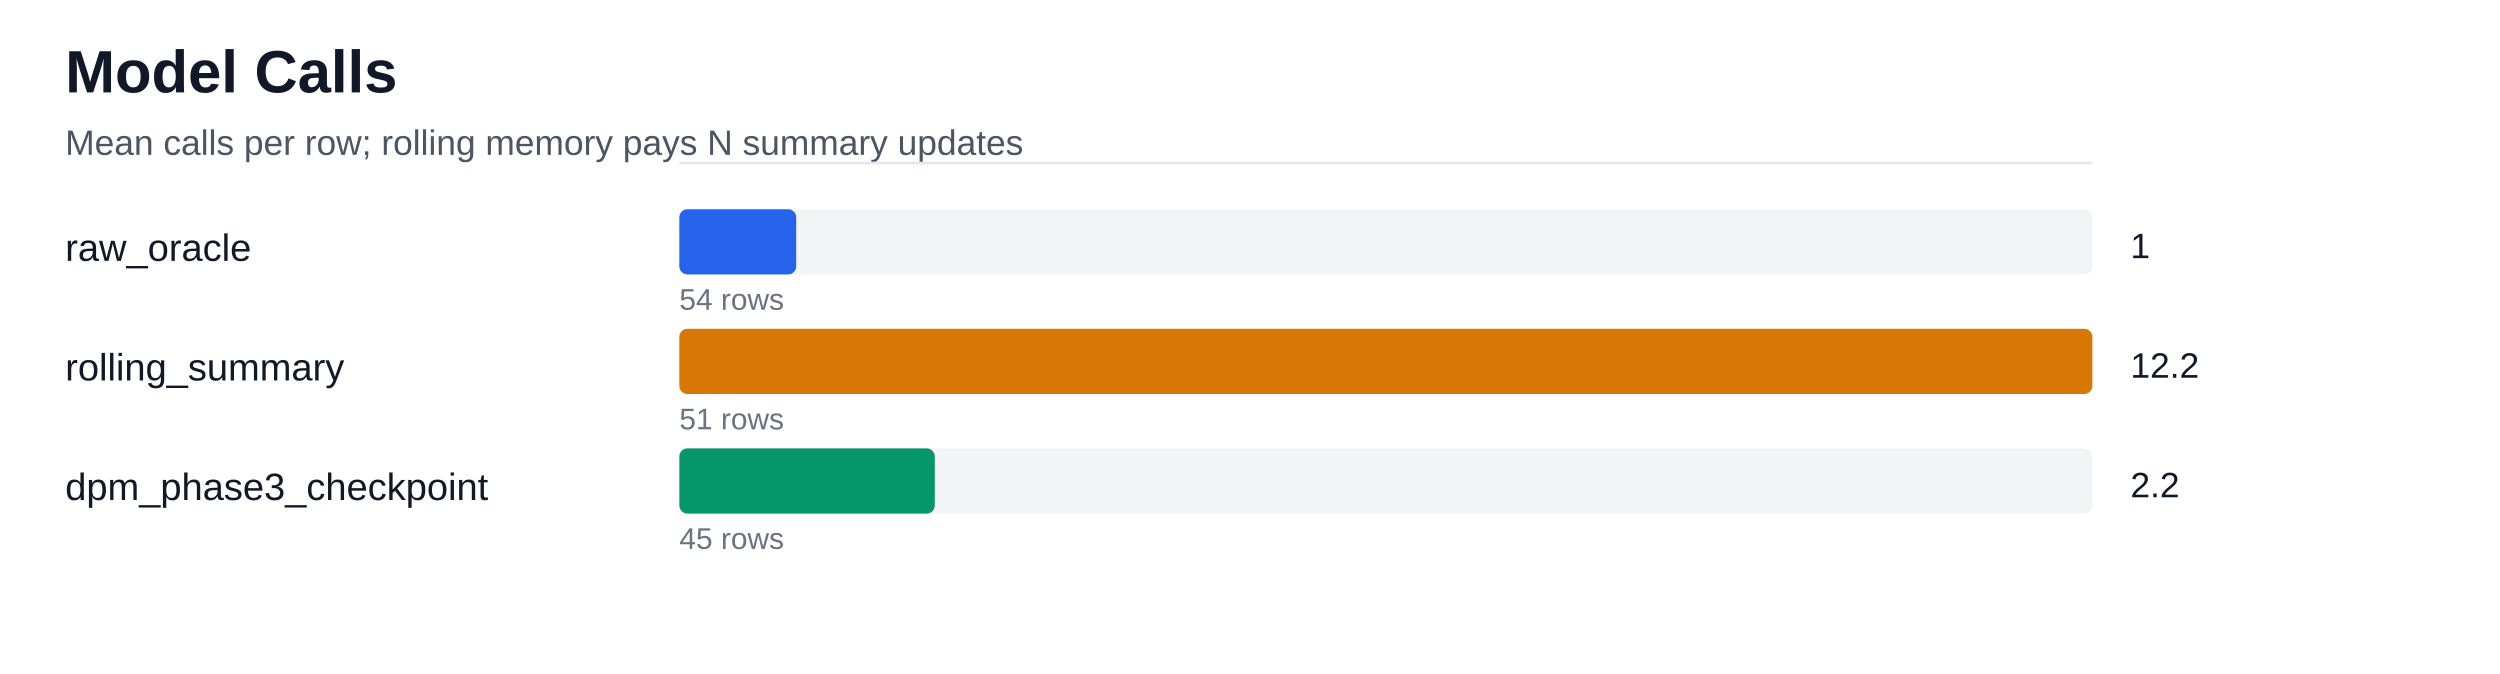
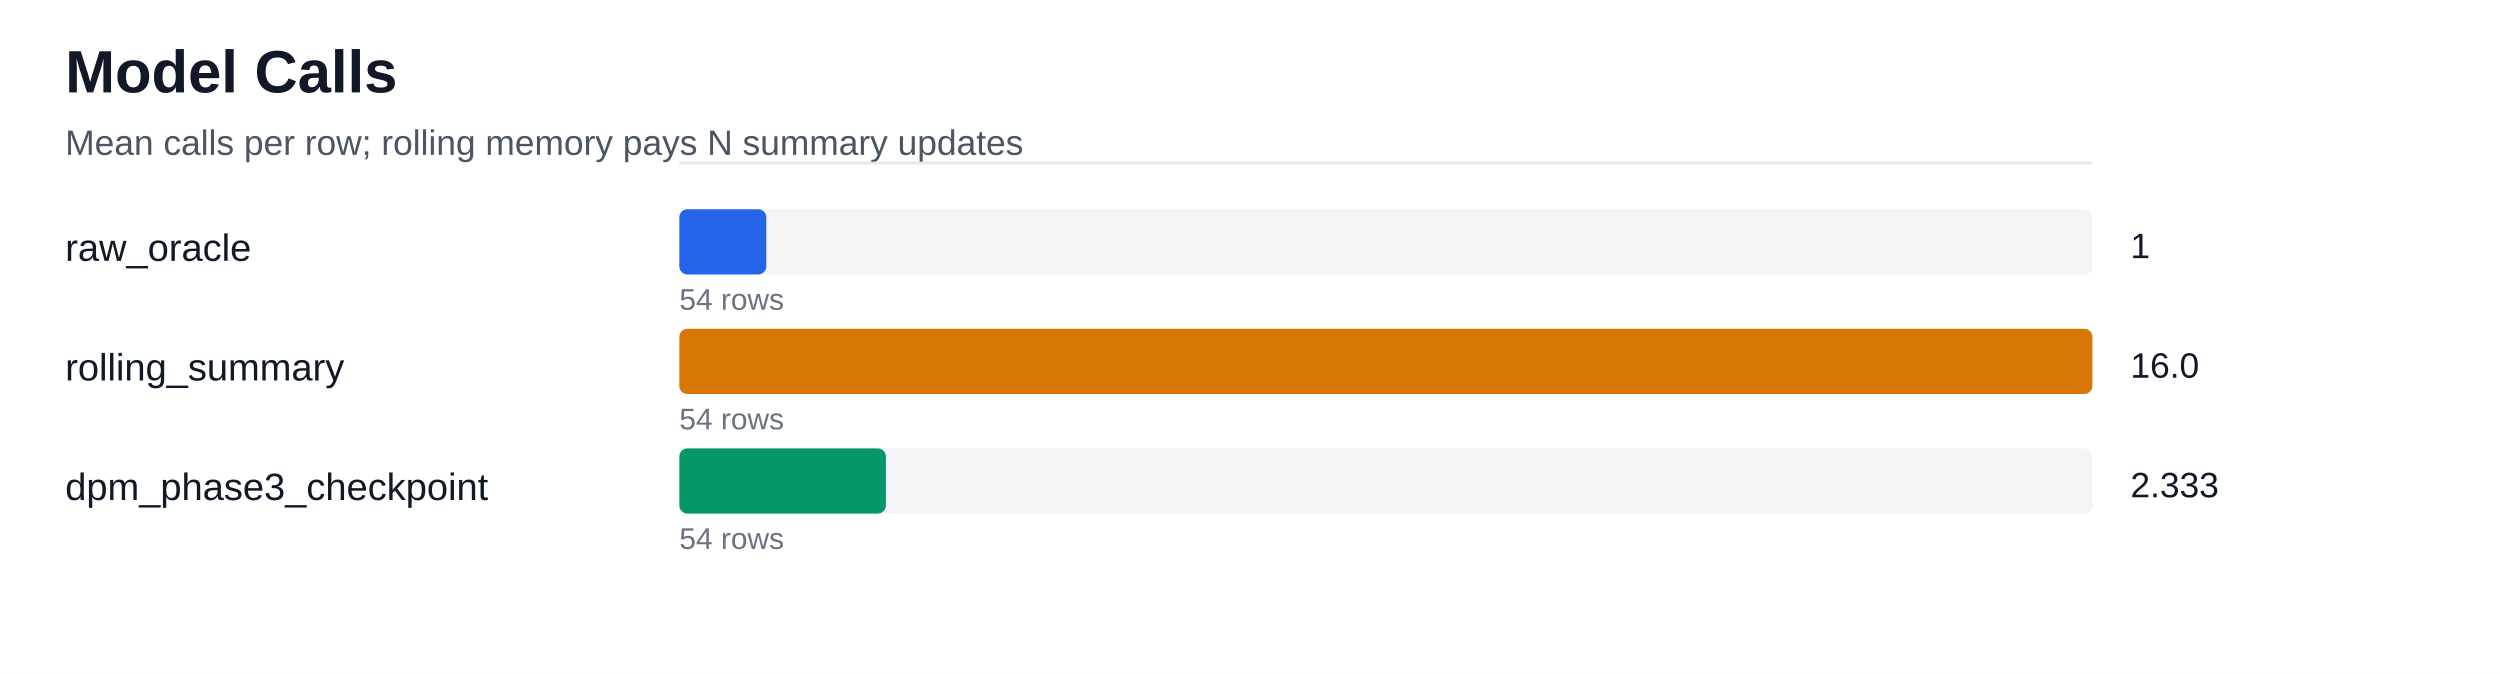
<svg xmlns="http://www.w3.org/2000/svg" width="920" height="248" viewBox="0 0 920 248">
  <rect width="100%" height="100%" fill="#ffffff" />
  <text x="24" y="34" font-family="Arial, sans-serif" font-size="22" font-weight="700" fill="#111827">Model Calls</text>
  <text x="24" y="57" font-family="Arial, sans-serif" font-size="13" fill="#4b5563">Mean calls per row; rolling memory pays N summary updates</text>
  <line x1="250" y1="60" x2="770" y2="60" stroke="#e5e7eb" />
  <text x="24" y="96" font-family="Arial, sans-serif" font-size="14" fill="#111827">raw_oracle</text>
  <rect x="250" y="77" width="520" height="24" rx="3" fill="#f3f4f6" />
-   <rect x="250" y="77" width="43" height="24" rx="3" fill="#2563eb" />
+   <rect x="250" y="77" width="32" height="24" rx="3" fill="#2563eb" />
  <text x="784" y="95" font-family="Arial, sans-serif" font-size="13" fill="#111827">1</text>
  <text x="250" y="114" font-family="Arial, sans-serif" font-size="11" fill="#6b7280">54 rows</text>
  <text x="24" y="140" font-family="Arial, sans-serif" font-size="14" fill="#111827">rolling_summary</text>
  <rect x="250" y="121" width="520" height="24" rx="3" fill="#f3f4f6" />
  <rect x="250" y="121" width="520" height="24" rx="3" fill="#d97706" />
-   <text x="784" y="139" font-family="Arial, sans-serif" font-size="13" fill="#111827">12.2</text>
-   <text x="250" y="158" font-family="Arial, sans-serif" font-size="11" fill="#6b7280">51 rows</text>
+   <text x="784" y="139" font-family="Arial, sans-serif" font-size="13" fill="#111827">16.0</text>
+   <text x="250" y="158" font-family="Arial, sans-serif" font-size="11" fill="#6b7280">54 rows</text>
  <text x="24" y="184" font-family="Arial, sans-serif" font-size="14" fill="#111827">dpm_phase3_checkpoint</text>
  <rect x="250" y="165" width="520" height="24" rx="3" fill="#f3f4f6" />
-   <rect x="250" y="165" width="94" height="24" rx="3" fill="#059669" />
-   <text x="784" y="183" font-family="Arial, sans-serif" font-size="13" fill="#111827">2.2</text>
-   <text x="250" y="202" font-family="Arial, sans-serif" font-size="11" fill="#6b7280">45 rows</text>
+   <rect x="250" y="165" width="76" height="24" rx="3" fill="#059669" />
+   <text x="784" y="183" font-family="Arial, sans-serif" font-size="13" fill="#111827">2.333</text>
+   <text x="250" y="202" font-family="Arial, sans-serif" font-size="11" fill="#6b7280">54 rows</text>
</svg>
